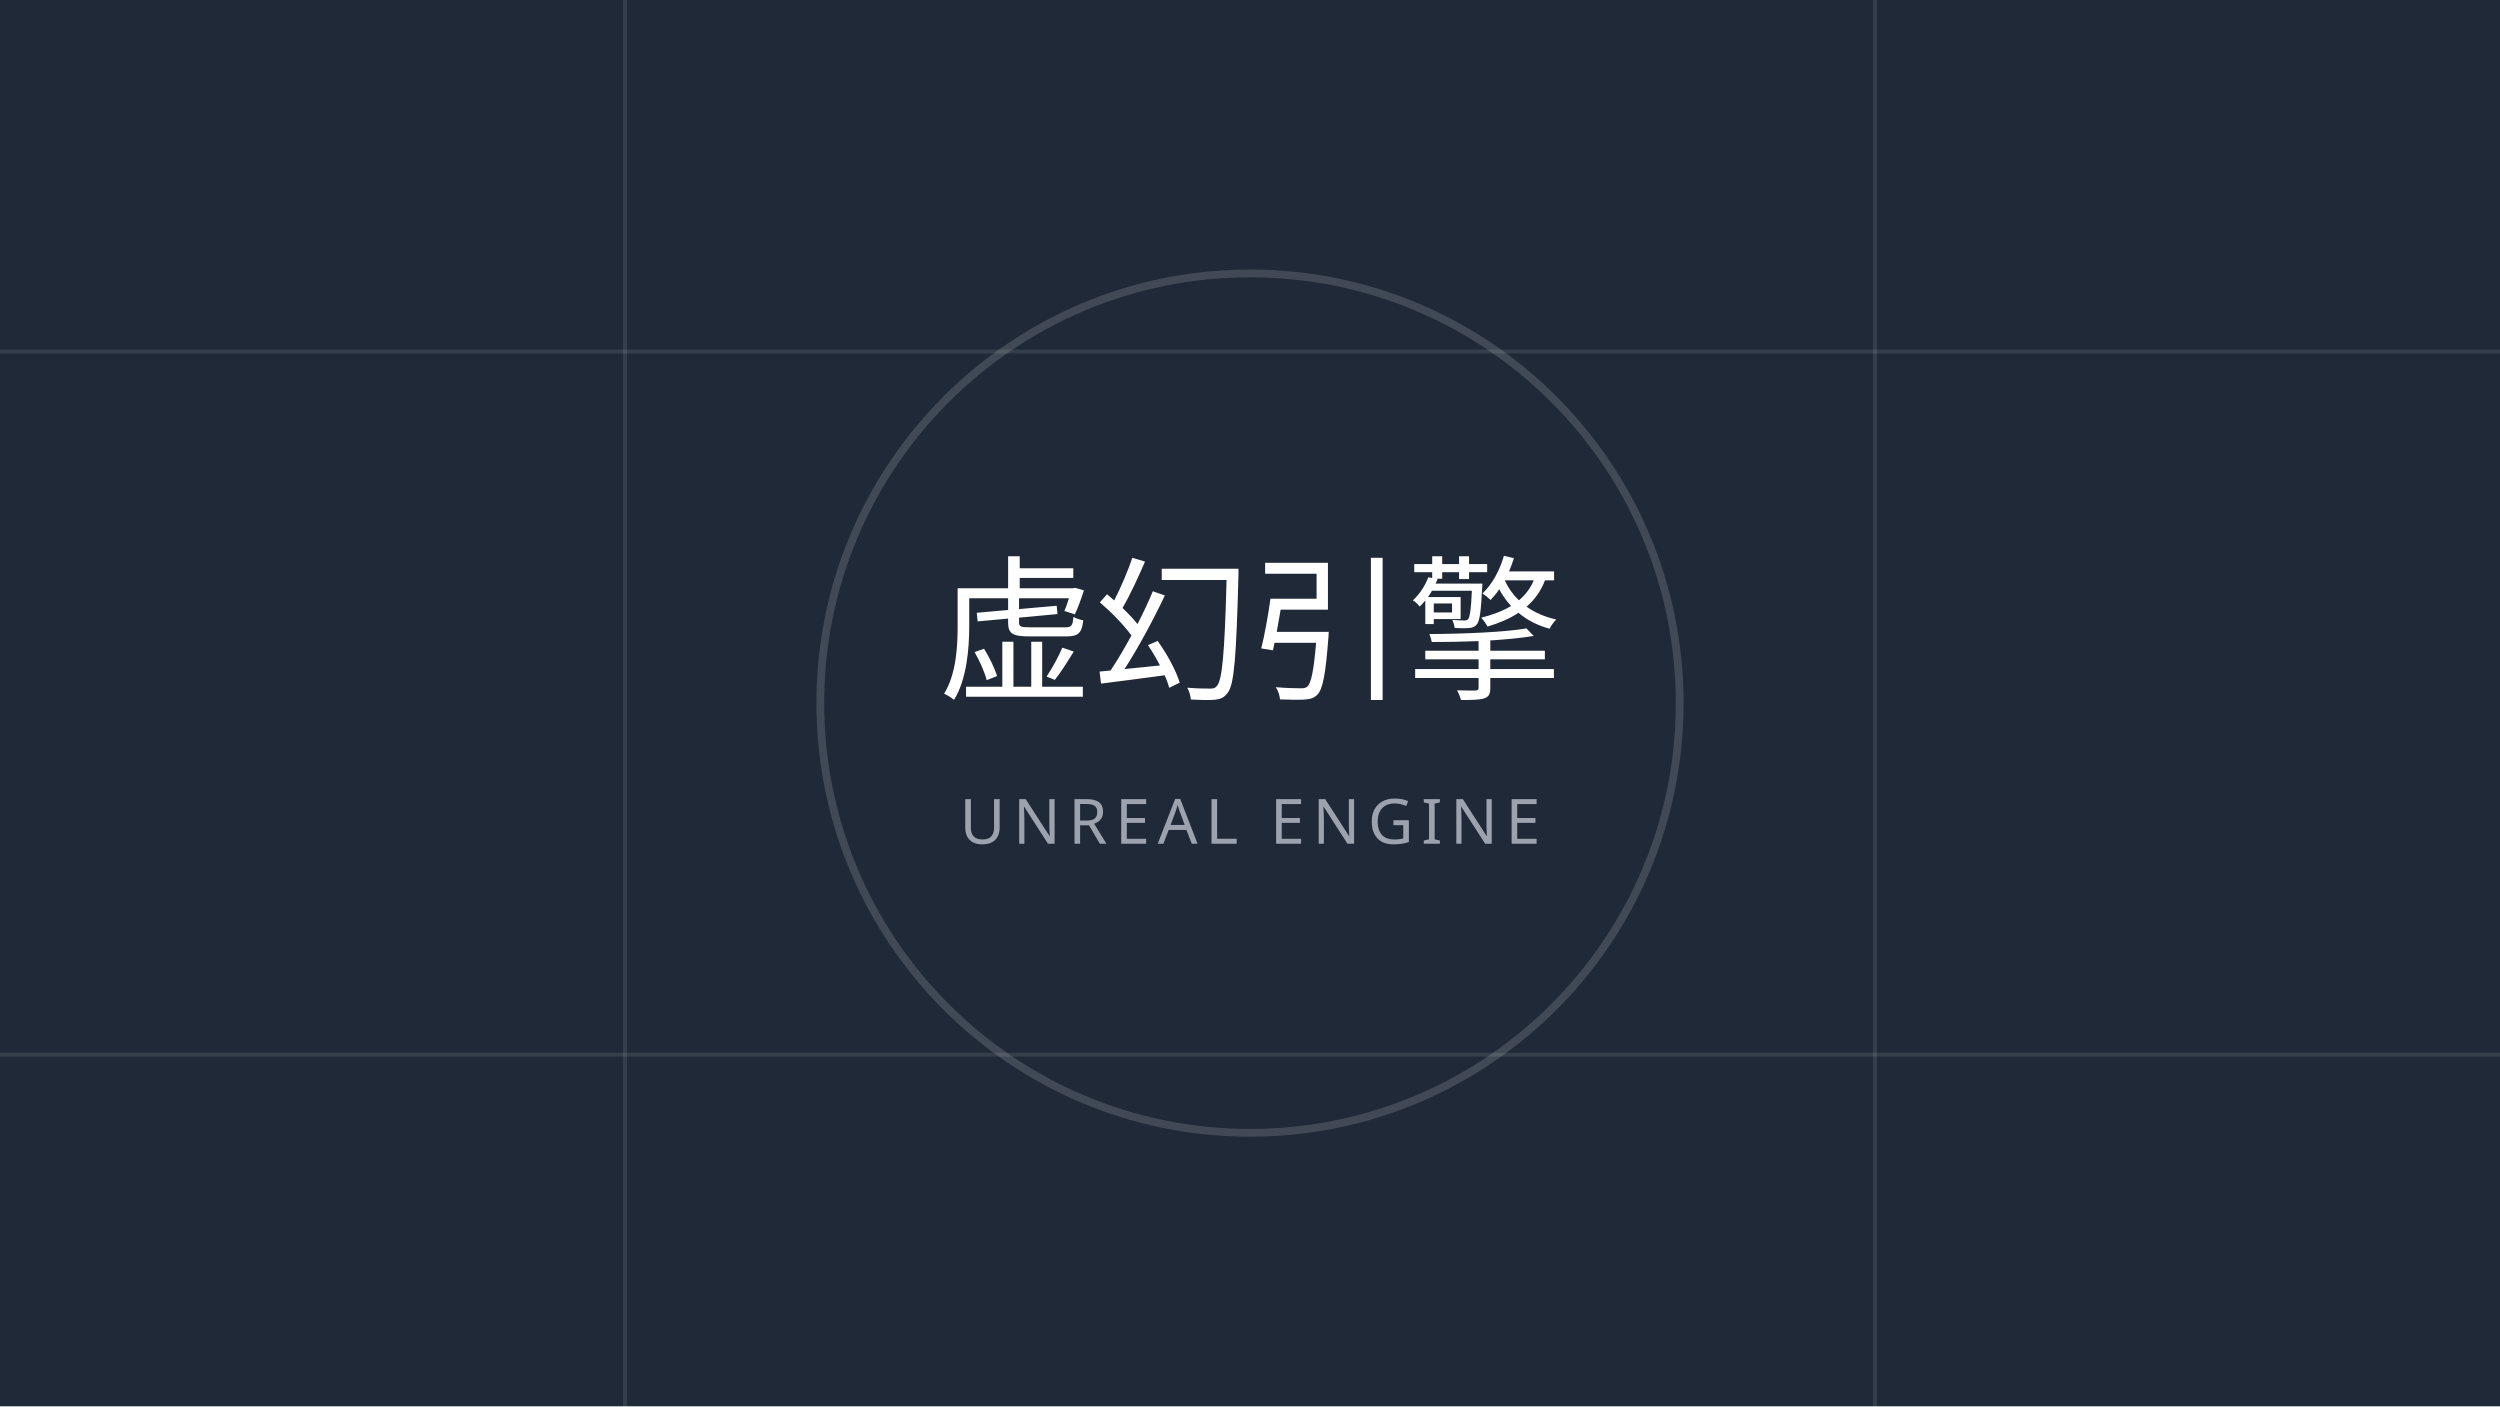
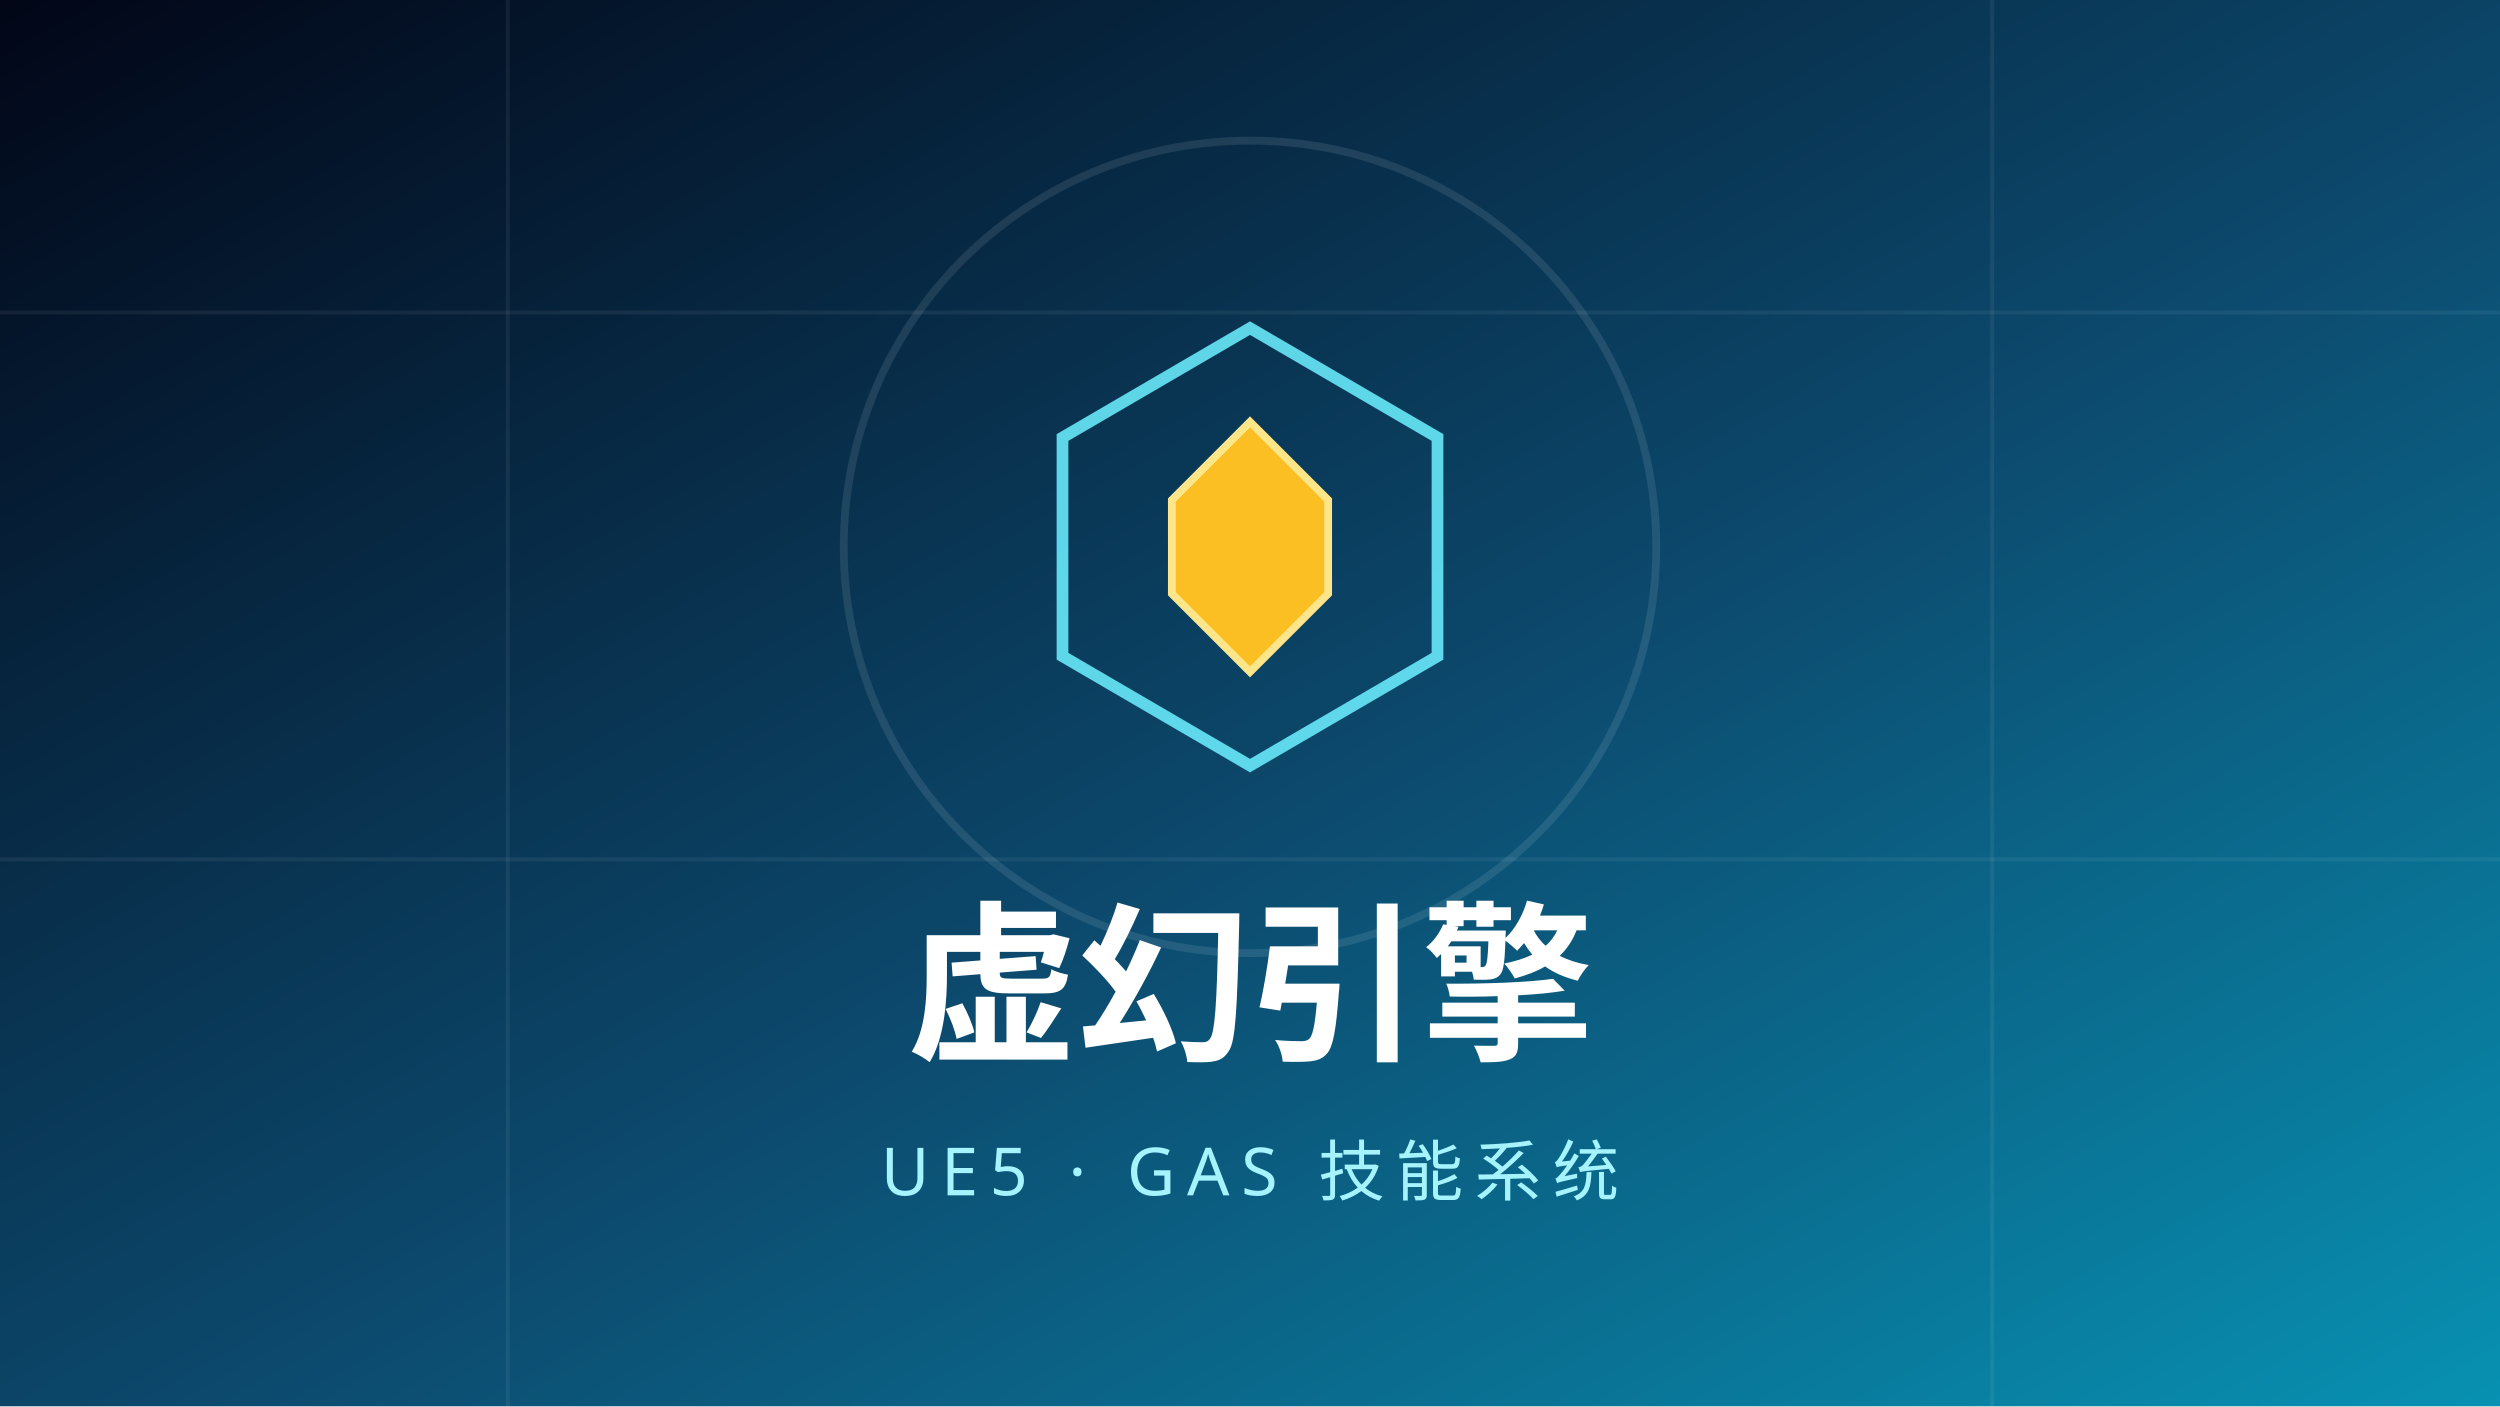
<svg xmlns="http://www.w3.org/2000/svg" width="640" height="360" viewBox="0 0 640 360">
-   <rect width="640" height="360" fill="#1f2937" />
-   <g stroke="#ffffff" stroke-opacity="0.10" stroke-width="1">
-     <line x1="0" y1="90" x2="640" y2="90" />
-     <line x1="0" y1="270" x2="640" y2="270" />
-     <line x1="160" y1="0" x2="160" y2="360" />
-     <line x1="480" y1="0" x2="480" y2="360" />
+   <defs>
+     <linearGradient id="bg" x1="0" y1="0" x2="1" y2="1">
+       <stop offset="0" stop-color="#020617" />
+       <stop offset="0.55" stop-color="#0c4a6e" />
+       <stop offset="1" stop-color="#0891b2" />
+     </linearGradient>
+   </defs>
+   <rect width="640" height="360" fill="url(#bg)" />
+   <g stroke="#ffffff" stroke-opacity="0.06" stroke-width="1">
+     <line x1="0" y1="80" x2="640" y2="80" />
+     <line x1="0" y1="220" x2="640" y2="220" />
+     <line x1="130" y1="0" x2="130" y2="360" />
+     <line x1="510" y1="0" x2="510" y2="360" />
  </g>
-   <circle cx="320" cy="180" r="110" fill="none" stroke="#ffffff" stroke-opacity="0.15" stroke-width="2" />
-   <text x="320" y="176" font-size="40" fill="#ffffff" text-anchor="middle" font-family="sans-serif">虚幻引擎</text>
-   <text x="320" y="216" font-size="16" fill="#9ca3af" text-anchor="middle" font-family="sans-serif" letter-spacing="2">UNREAL ENGINE</text>
+   <circle cx="320" cy="140" r="104" fill="none" stroke="#ffffff" stroke-opacity="0.10" stroke-width="2" />
+   <g>
+     <polygon points="320,84 368,112 368,168 320,196 272,168 272,112" fill="none" stroke="#67e8f9" stroke-width="3" stroke-opacity="0.9" />
+     <polygon points="320,108 340,128 340,152 320,172 300,152 300,128" fill="#fbbf24" stroke="#fde68a" stroke-width="2" />
+   </g>
+   <text x="320" y="268" font-size="44" font-weight="bold" fill="#ffffff" text-anchor="middle" font-family="system-ui, -apple-system, 'Microsoft YaHei', sans-serif">虚幻引擎</text>
+   <text x="320" y="306" font-size="17" fill="#a5f3fc" text-anchor="middle" font-family="system-ui, sans-serif" letter-spacing="3">UE5 · GAS 技能系统</text>
</svg>
